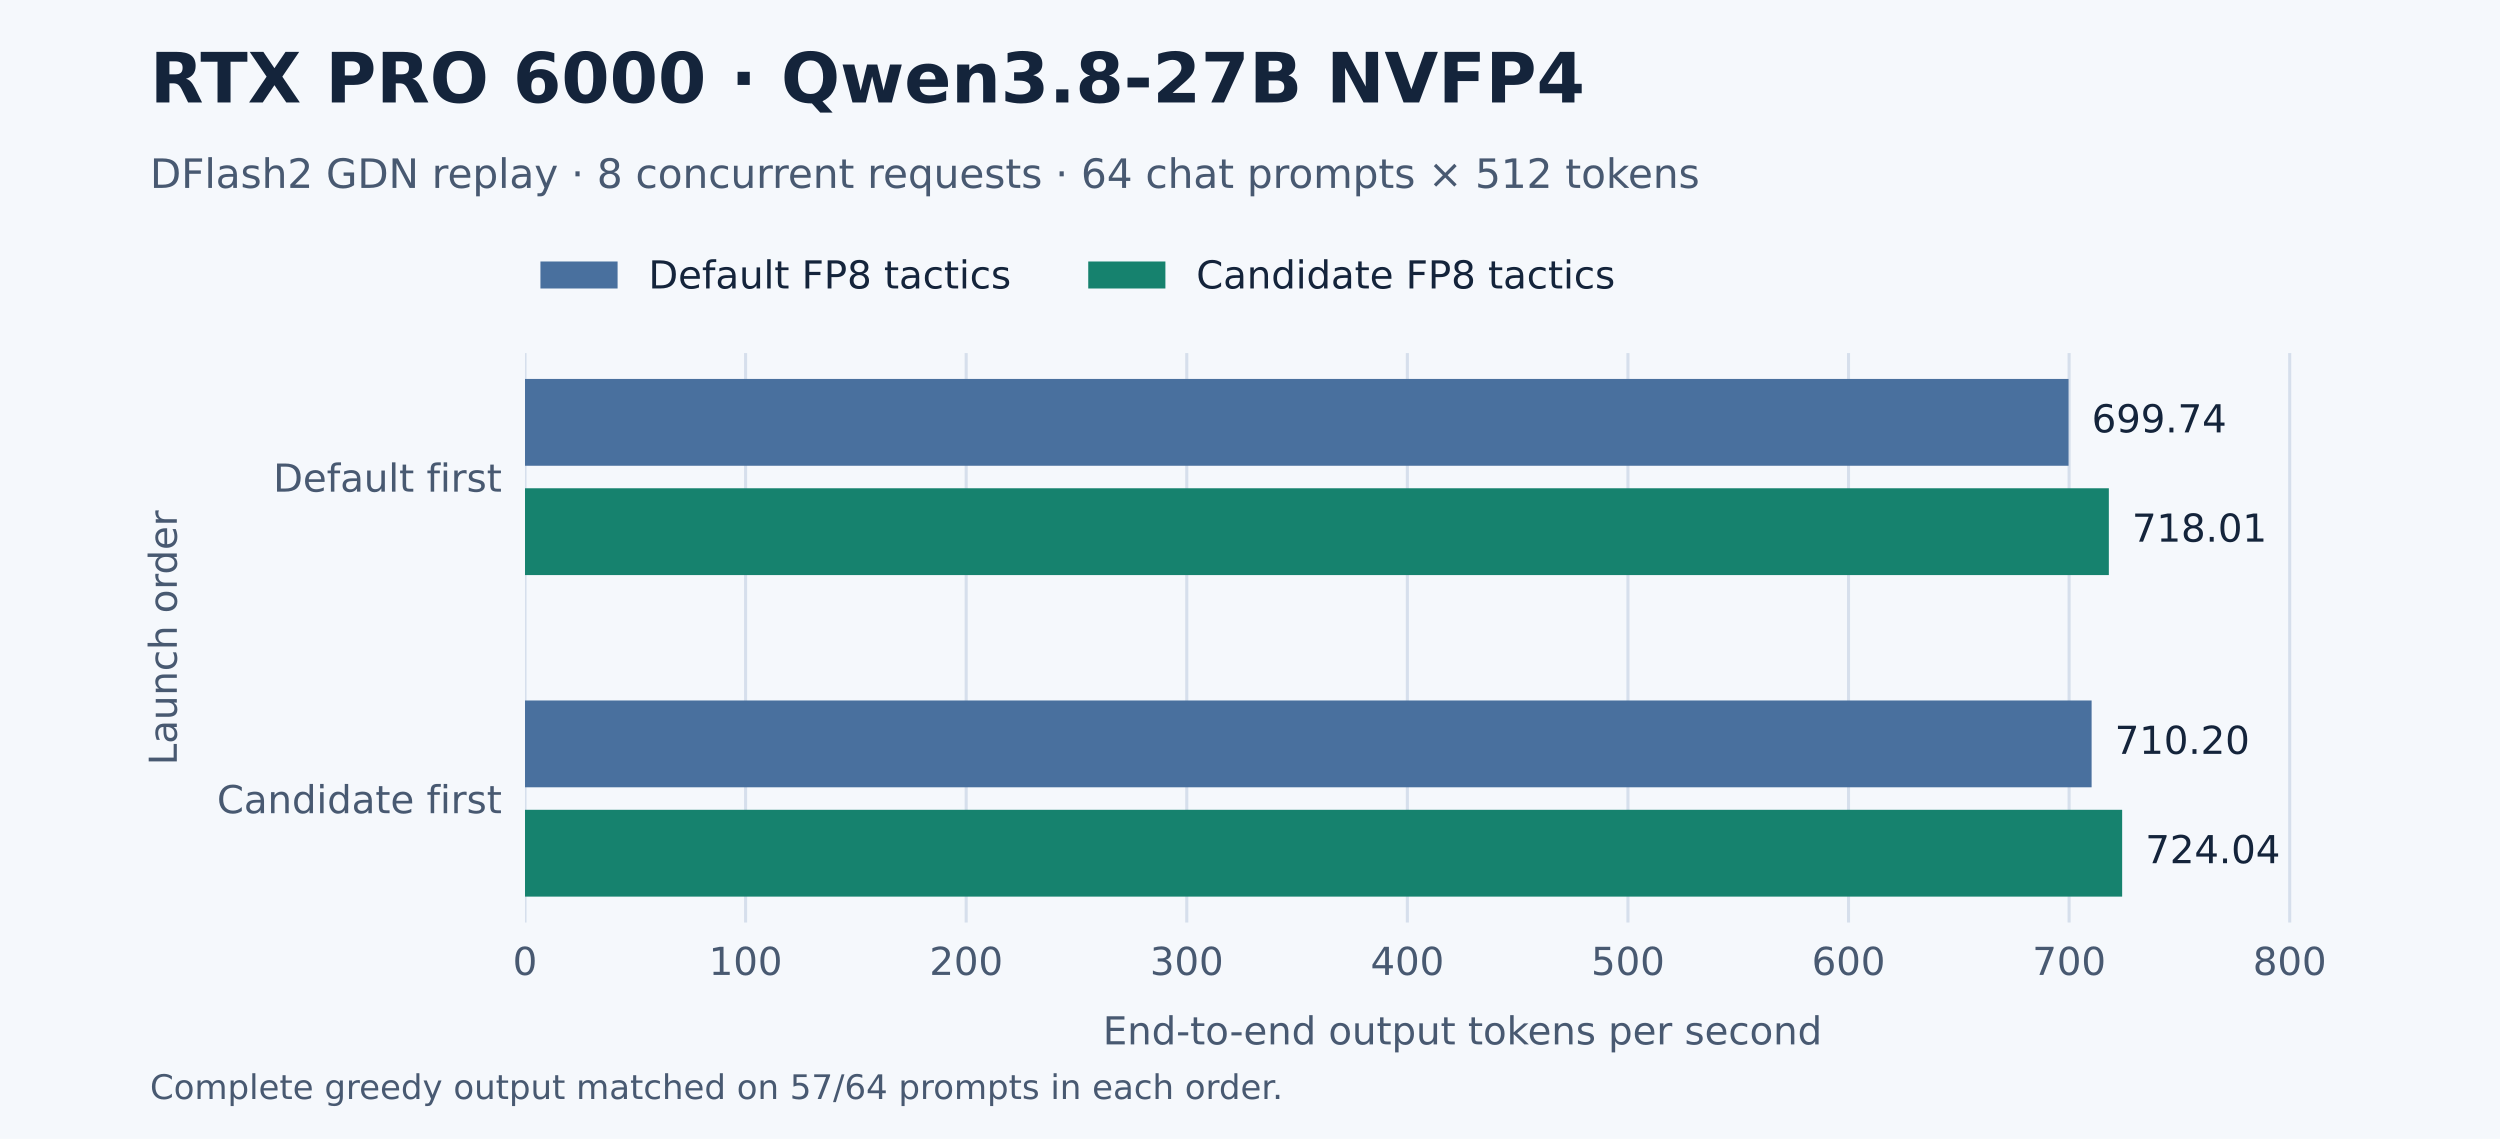
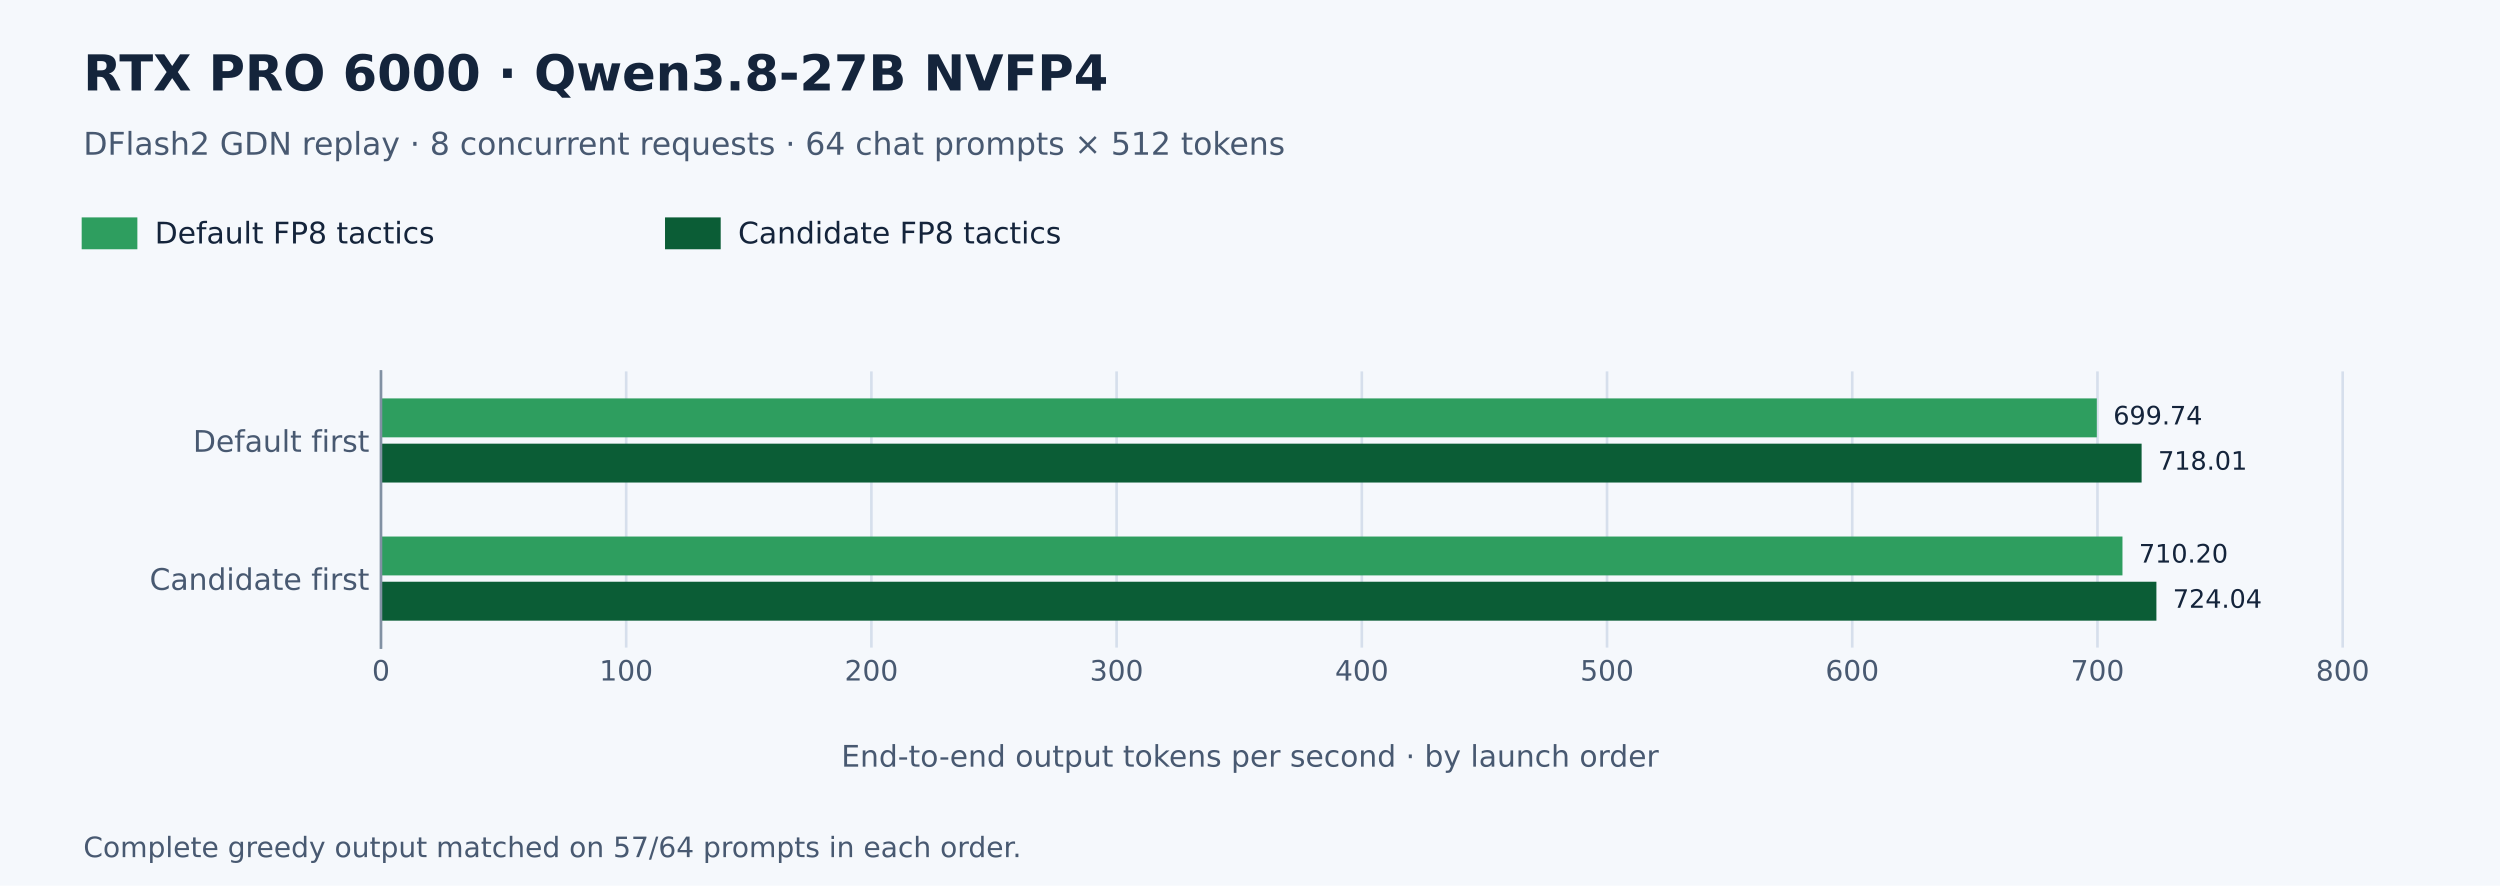
- <svg xmlns="http://www.w3.org/2000/svg" width="648pt" height="295.2pt" viewBox="0 0 648 295.2" version="1.1">
+ <svg xmlns="http://www.w3.org/2000/svg" width="756pt" height="267.84pt" viewBox="0 0 756 267.84" version="1.1">
  <defs>
    <style type="text/css">*{stroke-linejoin: round; stroke-linecap: butt}</style>
  </defs>
  <g id="figure_1">
    <g id="patch_1">
-       <path d="M 0 295.2 L 648 295.2 L 648 0 L 0 0 z " style="fill: #f5f8fc" />
+       <path d="M 0 267.84  L 756 267.84  L 756 0  L 0 0  z " style="fill: #f5f8fc" />
    </g>
    <g id="axes_1">
      <g id="patch_2">
-         <path d="M 136.08 239.112 L 622.08 239.112 L 622.08 91.512 L 136.08 91.512 z " style="fill: #f5f8fc" />
+         <path d="M 115.2 195.84  L 738 195.84  L 738 112.32  L 115.2 112.32  z " style="fill: #f5f8fc" />
      </g>
      <g id="matplotlib.axis_1">
        <g id="xtick_1">
          <g id="line2d_1">
-             <path d="M 136.08 239.112 L 136.08 91.512 " clip-path="url(#pb95dd7fb2a)" style="fill: none; stroke: #d6dfec; stroke-width: 0.8; stroke-linecap: square" />
+             <path d="M 115.2 195.84  L 115.2 112.32  " clip-path="url(#pc1ab228178)" style="fill: none; stroke: #d6dfec; stroke-width: 0.8; stroke-linecap: square" />
          </g>
          <g id="line2d_2" />
          <g id="text_1">
-             <text style="font-size: 10px; font-family: 'DejaVu Sans'; text-anchor: middle; fill: #485971" x="136.08" y="252.71" transform="rotate(-0 136.08 252.7097)">0</text>
+             <text style="font-size: 8.5px; font-family: 'DejaVu Sans', 'Helvetica Neue', Helvetica, Arial, sans-serif; text-anchor: middle; fill: #485971" x="115.2" y="205.798" transform="rotate(-0 115.2 205.798)">0</text>
          </g>
        </g>
        <g id="xtick_2">
          <g id="line2d_3">
-             <path d="M 193.256 239.112 L 193.256 91.512 " clip-path="url(#pb95dd7fb2a)" style="fill: none; stroke: #d6dfec; stroke-width: 0.8; stroke-linecap: square" />
+             <path d="M 189.353 195.84  L 189.353 112.32  " clip-path="url(#pc1ab228178)" style="fill: none; stroke: #d6dfec; stroke-width: 0.8; stroke-linecap: square" />
          </g>
          <g id="line2d_4" />
          <g id="text_2">
-             <text style="font-size: 10px; font-family: 'DejaVu Sans'; text-anchor: middle; fill: #485971" x="193.256" y="252.71" transform="rotate(-0 193.2565 252.7097)">100</text>
+             <text style="font-size: 8.5px; font-family: 'DejaVu Sans', 'Helvetica Neue', Helvetica, Arial, sans-serif; text-anchor: middle; fill: #485971" x="189.353" y="205.798" transform="rotate(-0 189.3529 205.798)">100</text>
          </g>
        </g>
        <g id="xtick_3">
          <g id="line2d_5">
-             <path d="M 250.433 239.112 L 250.433 91.512 " clip-path="url(#pb95dd7fb2a)" style="fill: none; stroke: #d6dfec; stroke-width: 0.8; stroke-linecap: square" />
+             <path d="M 263.506 195.84  L 263.506 112.32  " clip-path="url(#pc1ab228178)" style="fill: none; stroke: #d6dfec; stroke-width: 0.8; stroke-linecap: square" />
          </g>
          <g id="line2d_6" />
          <g id="text_3">
-             <text style="font-size: 10px; font-family: 'DejaVu Sans'; text-anchor: middle; fill: #485971" x="250.433" y="252.71" transform="rotate(-0 250.4329 252.7097)">200</text>
+             <text style="font-size: 8.5px; font-family: 'DejaVu Sans', 'Helvetica Neue', Helvetica, Arial, sans-serif; text-anchor: middle; fill: #485971" x="263.506" y="205.798" transform="rotate(-0 263.5058 205.798)">200</text>
          </g>
        </g>
        <g id="xtick_4">
          <g id="line2d_7">
-             <path d="M 307.609 239.112 L 307.609 91.512 " clip-path="url(#pb95dd7fb2a)" style="fill: none; stroke: #d6dfec; stroke-width: 0.8; stroke-linecap: square" />
+             <path d="M 337.659 195.84  L 337.659 112.32  " clip-path="url(#pc1ab228178)" style="fill: none; stroke: #d6dfec; stroke-width: 0.8; stroke-linecap: square" />
          </g>
          <g id="line2d_8" />
          <g id="text_4">
-             <text style="font-size: 10px; font-family: 'DejaVu Sans'; text-anchor: middle; fill: #485971" x="307.609" y="252.71" transform="rotate(-0 307.6094 252.7097)">300</text>
+             <text style="font-size: 8.5px; font-family: 'DejaVu Sans', 'Helvetica Neue', Helvetica, Arial, sans-serif; text-anchor: middle; fill: #485971" x="337.659" y="205.798" transform="rotate(-0 337.6587 205.798)">300</text>
          </g>
        </g>
        <g id="xtick_5">
          <g id="line2d_9">
-             <path d="M 364.786 239.112 L 364.786 91.512 " clip-path="url(#pb95dd7fb2a)" style="fill: none; stroke: #d6dfec; stroke-width: 0.8; stroke-linecap: square" />
+             <path d="M 411.812 195.84  L 411.812 112.32  " clip-path="url(#pc1ab228178)" style="fill: none; stroke: #d6dfec; stroke-width: 0.8; stroke-linecap: square" />
          </g>
          <g id="line2d_10" />
          <g id="text_5">
-             <text style="font-size: 10px; font-family: 'DejaVu Sans'; text-anchor: middle; fill: #485971" x="364.786" y="252.71" transform="rotate(-0 364.7859 252.7097)">400</text>
+             <text style="font-size: 8.5px; font-family: 'DejaVu Sans', 'Helvetica Neue', Helvetica, Arial, sans-serif; text-anchor: middle; fill: #485971" x="411.812" y="205.798" transform="rotate(-0 411.8115 205.798)">400</text>
          </g>
        </g>
        <g id="xtick_6">
          <g id="line2d_11">
-             <path d="M 421.962 239.112 L 421.962 91.512 " clip-path="url(#pb95dd7fb2a)" style="fill: none; stroke: #d6dfec; stroke-width: 0.8; stroke-linecap: square" />
+             <path d="M 485.964 195.84  L 485.964 112.32  " clip-path="url(#pc1ab228178)" style="fill: none; stroke: #d6dfec; stroke-width: 0.8; stroke-linecap: square" />
          </g>
          <g id="line2d_12" />
          <g id="text_6">
-             <text style="font-size: 10px; font-family: 'DejaVu Sans'; text-anchor: middle; fill: #485971" x="421.962" y="252.71" transform="rotate(-0 421.9624 252.7097)">500</text>
+             <text style="font-size: 8.5px; font-family: 'DejaVu Sans', 'Helvetica Neue', Helvetica, Arial, sans-serif; text-anchor: middle; fill: #485971" x="485.964" y="205.798" transform="rotate(-0 485.9644 205.798)">500</text>
          </g>
        </g>
        <g id="xtick_7">
          <g id="line2d_13">
-             <path d="M 479.139 239.112 L 479.139 91.512 " clip-path="url(#pb95dd7fb2a)" style="fill: none; stroke: #d6dfec; stroke-width: 0.8; stroke-linecap: square" />
+             <path d="M 560.117 195.84  L 560.117 112.32  " clip-path="url(#pc1ab228178)" style="fill: none; stroke: #d6dfec; stroke-width: 0.8; stroke-linecap: square" />
          </g>
          <g id="line2d_14" />
          <g id="text_7">
-             <text style="font-size: 10px; font-family: 'DejaVu Sans'; text-anchor: middle; fill: #485971" x="479.139" y="252.71" transform="rotate(-0 479.1388 252.7097)">600</text>
+             <text style="font-size: 8.5px; font-family: 'DejaVu Sans', 'Helvetica Neue', Helvetica, Arial, sans-serif; text-anchor: middle; fill: #485971" x="560.117" y="205.798" transform="rotate(-0 560.1173 205.798)">600</text>
          </g>
        </g>
        <g id="xtick_8">
          <g id="line2d_15">
-             <path d="M 536.315 239.112 L 536.315 91.512 " clip-path="url(#pb95dd7fb2a)" style="fill: none; stroke: #d6dfec; stroke-width: 0.8; stroke-linecap: square" />
+             <path d="M 634.27 195.84  L 634.27 112.32  " clip-path="url(#pc1ab228178)" style="fill: none; stroke: #d6dfec; stroke-width: 0.8; stroke-linecap: square" />
          </g>
          <g id="line2d_16" />
          <g id="text_8">
-             <text style="font-size: 10px; font-family: 'DejaVu Sans'; text-anchor: middle; fill: #485971" x="536.315" y="252.71" transform="rotate(-0 536.3153 252.7097)">700</text>
+             <text style="font-size: 8.5px; font-family: 'DejaVu Sans', 'Helvetica Neue', Helvetica, Arial, sans-serif; text-anchor: middle; fill: #485971" x="634.27" y="205.798" transform="rotate(-0 634.2702 205.798)">700</text>
          </g>
        </g>
        <g id="xtick_9">
          <g id="line2d_17">
-             <path d="M 593.492 239.112 L 593.492 91.512 " clip-path="url(#pb95dd7fb2a)" style="fill: none; stroke: #d6dfec; stroke-width: 0.8; stroke-linecap: square" />
+             <path d="M 708.423 195.84  L 708.423 112.32  " clip-path="url(#pc1ab228178)" style="fill: none; stroke: #d6dfec; stroke-width: 0.8; stroke-linecap: square" />
          </g>
          <g id="line2d_18" />
          <g id="text_9">
-             <text style="font-size: 10px; font-family: 'DejaVu Sans'; text-anchor: middle; fill: #485971" x="593.492" y="252.71" transform="rotate(-0 593.4918 252.7097)">800</text>
+             <text style="font-size: 8.5px; font-family: 'DejaVu Sans', 'Helvetica Neue', Helvetica, Arial, sans-serif; text-anchor: middle; fill: #485971" x="708.423" y="205.798" transform="rotate(-0 708.4231 205.798)">800</text>
          </g>
-         </g>
-         <g id="text_10">
-           <text style="font-size: 10px; font-family: 'DejaVu Sans'; text-anchor: middle; fill: #485971" x="379.08" y="270.71" transform="rotate(-0 379.08 270.7104)">End-to-end output tokens per second</text>
        </g>
      </g>
      <g id="matplotlib.axis_2">
        <g id="ytick_1">
          <g id="line2d_19" />
-           <g id="text_11">
-             <text style="font-size: 10px; font-family: 'DejaVu Sans'; text-anchor: end; fill: #485971" x="130.08" y="127.44" transform="rotate(-0 130.08 127.4398)">Default first</text>
+           <g id="text_10">
+             <text style="font-size: 9px; font-family: 'DejaVu Sans', 'Helvetica Neue', Helvetica, Arial, sans-serif; text-anchor: end; fill: #485971" x="111.7" y="136.619" transform="rotate(-0 111.7 136.6193)">Default first</text>
          </g>
        </g>
        <g id="ytick_2">
          <g id="line2d_20" />
-           <g id="text_12">
-             <text style="font-size: 10px; font-family: 'DejaVu Sans'; text-anchor: end; fill: #485971" x="130.08" y="210.783" transform="rotate(-0 130.08 210.7826)">Candidate first</text>
+           <g id="text_11">
+             <text style="font-size: 9px; font-family: 'DejaVu Sans', 'Helvetica Neue', Helvetica, Arial, sans-serif; text-anchor: end; fill: #485971" x="111.7" y="178.379" transform="rotate(-0 111.7 178.3793)">Candidate first</text>
          </g>
-         </g>
-         <g id="text_13">
-           <text style="font-size: 10px; font-family: 'DejaVu Sans'; text-anchor: middle; fill: #485971" x="45.835" y="165.312" transform="rotate(-90 45.83547 165.312)">Launch order</text>
        </g>
      </g>
      <g id="patch_3">
-         <path d="M 136.08 98.221 L 536.167 98.221 L 536.167 120.724 L 136.08 120.724 z " clip-path="url(#pb95dd7fb2a)" style="fill: #49709e" />
+         <path d="M 115.2 120.478  L 634.077 120.478  L 634.077 132.242  L 115.2 132.242  z " clip-path="url(#pc1ab228178)" style="fill: #2e9e5f" />
      </g>
      <g id="patch_4">
-         <path d="M 136.08 181.564 L 542.146 181.564 L 542.146 204.066 L 136.08 204.066 z " clip-path="url(#pb95dd7fb2a)" style="fill: #49709e" />
+         <path d="M 115.2 134.158  L 647.625 134.158  L 647.625 145.922  L 115.2 145.922  z " clip-path="url(#pc1ab228178)" style="fill: #0b5d36" />
      </g>
      <g id="patch_5">
-         <path d="M 136.08 126.558 L 546.613 126.558 L 546.613 149.06 L 136.08 149.06 z " clip-path="url(#pb95dd7fb2a)" style="fill: #16826e" />
+         <path d="M 115.2 162.238  L 641.834 162.238  L 641.834 174.002  L 115.2 174.002  z " clip-path="url(#pc1ab228178)" style="fill: #2e9e5f" />
      </g>
      <g id="patch_6">
-         <path d="M 136.08 209.9 L 550.061 209.9 L 550.061 232.403 L 136.08 232.403 z " clip-path="url(#pb95dd7fb2a)" style="fill: #16826e" />
+         <path d="M 115.2 175.918  L 652.097 175.918  L 652.097 187.682  L 115.2 187.682  z " clip-path="url(#pc1ab228178)" style="fill: #0b5d36" />
+       </g>
+       <g id="patch_7">
+         <path d="M 115.2 195.84  L 115.2 112.32  " style="fill: none; stroke: #8191a3; stroke-width: 0.8; stroke-linejoin: miter; stroke-linecap: square" />
+       </g>
+       <g id="text_12">
+         <text style="font-size: 7.7px; font-family: 'DejaVu Sans', 'Helvetica Neue', Helvetica, Arial, sans-serif; text-anchor: start; fill: #14243b" x="639.06" y="128.36" transform="rotate(-0 639.0598 128.3602)">699.74</text>
+       </g>
+       <g id="text_13">
+         <text style="font-size: 7.7px; font-family: 'DejaVu Sans', 'Helvetica Neue', Helvetica, Arial, sans-serif; text-anchor: start; fill: #14243b" x="652.608" y="142.04" transform="rotate(-0 652.6075 142.0402)">718.01</text>
      </g>
      <g id="text_14">
-         <text style="font-size: 10px; font-family: 'DejaVu Sans'; text-anchor: start; fill: #14243b" x="542.167" y="112.07" transform="rotate(-0 542.1673 112.07)">699.74</text>
+         <text style="font-size: 7.7px; font-family: 'DejaVu Sans', 'Helvetica Neue', Helvetica, Arial, sans-serif; text-anchor: start; fill: #14243b" x="646.816" y="170.12" transform="rotate(-0 646.8162 170.1202)">710.20</text>
      </g>
      <g id="text_15">
-         <text style="font-size: 10px; font-family: 'DejaVu Sans'; text-anchor: start; fill: #14243b" x="548.146" y="195.413" transform="rotate(-0 548.1455 195.4128)">710.20</text>
-       </g>
-       <g id="text_16">
-         <text style="font-size: 10px; font-family: 'DejaVu Sans'; text-anchor: start; fill: #14243b" x="552.613" y="140.407" transform="rotate(-0 552.613 140.4066)">718.01</text>
-       </g>
-       <g id="text_17">
-         <text style="font-size: 10px; font-family: 'DejaVu Sans'; text-anchor: start; fill: #14243b" x="556.061" y="223.749" transform="rotate(-0 556.0611 223.7493)">724.04</text>
-       </g>
-       <g id="legend_1">
-         <g id="patch_7">
-           <path d="M 140.08 74.778 L 160.08 74.778 L 160.08 67.778 L 140.08 67.778 z " style="fill: #49709e" />
-         </g>
-         <g id="text_18">
-           <text style="font-size: 10px; font-family: 'DejaVu Sans'; text-anchor: start; fill: #14243b" x="168.08" y="74.778" transform="rotate(-0 168.08 74.77766)">Default FP8 tactics</text>
-         </g>
-         <g id="patch_8">
-           <path d="M 282.071 74.778 L 302.071 74.778 L 302.071 67.778 L 282.071 67.778 z " style="fill: #16826e" />
-         </g>
-         <g id="text_19">
-           <text style="font-size: 10px; font-family: 'DejaVu Sans'; text-anchor: start; fill: #14243b" x="310.071" y="74.778" transform="rotate(-0 310.0706 74.77766)">Candidate FP8 tactics</text>
-         </g>
+         <text style="font-size: 7.7px; font-family: 'DejaVu Sans', 'Helvetica Neue', Helvetica, Arial, sans-serif; text-anchor: start; fill: #14243b" x="657.079" y="183.8" transform="rotate(-0 657.079 183.8002)">724.04</text>
      </g>
    </g>
+     <g id="patch_8">
+       <path d="M 25.2 74.88  L 41.04 74.88  L 41.04 66.24  L 25.2 66.24  z " style="fill: #2e9e5f; stroke: #2e9e5f; stroke-linejoin: miter" />
+     </g>
+     <g id="patch_9">
+       <path d="M 201.6 74.88  L 217.44 74.88  L 217.44 66.24  L 201.6 66.24  z " style="fill: #0b5d36; stroke: #0b5d36; stroke-linejoin: miter" />
+     </g>
+     <g id="text_16">
+       <text style="font-weight: 700; font-size: 15px; font-family: 'DejaVu Sans', 'Helvetica Neue', Helvetica, Arial, sans-serif; text-anchor: start; fill: #14243b" x="25.2" y="27.36" transform="rotate(-0 25.2 27.36)">RTX PRO 6000 · Qwen3.8-27B NVFP4</text>
+     </g>
+     <g id="text_17">
+       <text style="font-size: 9.5px; font-family: 'DejaVu Sans', 'Helvetica Neue', Helvetica, Arial, sans-serif; text-anchor: start; fill: #485971" x="25.2" y="46.8" transform="rotate(-0 25.2 46.8)">DFlash2 GDN replay · 8 concurrent requests · 64 chat prompts × 512 tokens</text>
+     </g>
+     <g id="text_18">
+       <text style="font-size: 9px; font-family: 'DejaVu Sans', 'Helvetica Neue', Helvetica, Arial, sans-serif; text-anchor: start; fill: #14243b" x="46.8" y="73.618" transform="rotate(-0 46.8 73.61824)">Default FP8 tactics</text>
+     </g>
+     <g id="text_19">
+       <text style="font-size: 9px; font-family: 'DejaVu Sans', 'Helvetica Neue', Helvetica, Arial, sans-serif; text-anchor: start; fill: #14243b" x="223.2" y="73.618" transform="rotate(-0 223.2 73.61824)">Candidate FP8 tactics</text>
+     </g>
    <g id="text_20">
-       <text style="font-weight: 700; font-size: 18px; font-family: 'DejaVu Sans'; text-anchor: start; fill: #14243b" x="38.88" y="26.568" transform="rotate(-0 38.88 26.568)">RTX PRO 6000 · Qwen3.8-27B NVFP4</text>
+       <text style="font-size: 9px; font-family: 'DejaVu Sans', 'Helvetica Neue', Helvetica, Arial, sans-serif; text-anchor: middle; fill: #485971" x="378" y="231.84" transform="rotate(-0 378 231.84)">End-to-end output tokens per second · by launch order</text>
    </g>
    <g id="text_21">
-       <text style="font-size: 10.5px; font-family: 'DejaVu Sans'; text-anchor: start; fill: #485971" x="38.88" y="48.708" transform="rotate(-0 38.88 48.708)">DFlash2 GDN replay · 8 concurrent requests · 64 chat prompts × 512 tokens</text>
-     </g>
-     <g id="text_22">
-       <text style="font-size: 8.8px; font-family: 'DejaVu Sans'; text-anchor: start; fill: #485971" x="38.88" y="284.868" transform="rotate(-0 38.88 284.868)">Complete greedy output matched on 57/64 prompts in each order.</text>
+       <text style="font-size: 8.5px; font-family: 'DejaVu Sans', 'Helvetica Neue', Helvetica, Arial, sans-serif; text-anchor: start; fill: #485971" x="25.2" y="259.2" transform="rotate(-0 25.2 259.2)">Complete greedy output matched on 57/64 prompts in each order.</text>
    </g>
  </g>
  <defs>
-     <clipPath id="pb95dd7fb2a">
-       <rect x="136.08" y="91.512" width="486" height="147.6" />
+     <clipPath id="pc1ab228178">
+       <rect x="115.2" y="112.32" width="622.8" height="83.52" />
    </clipPath>
  </defs>
</svg>
